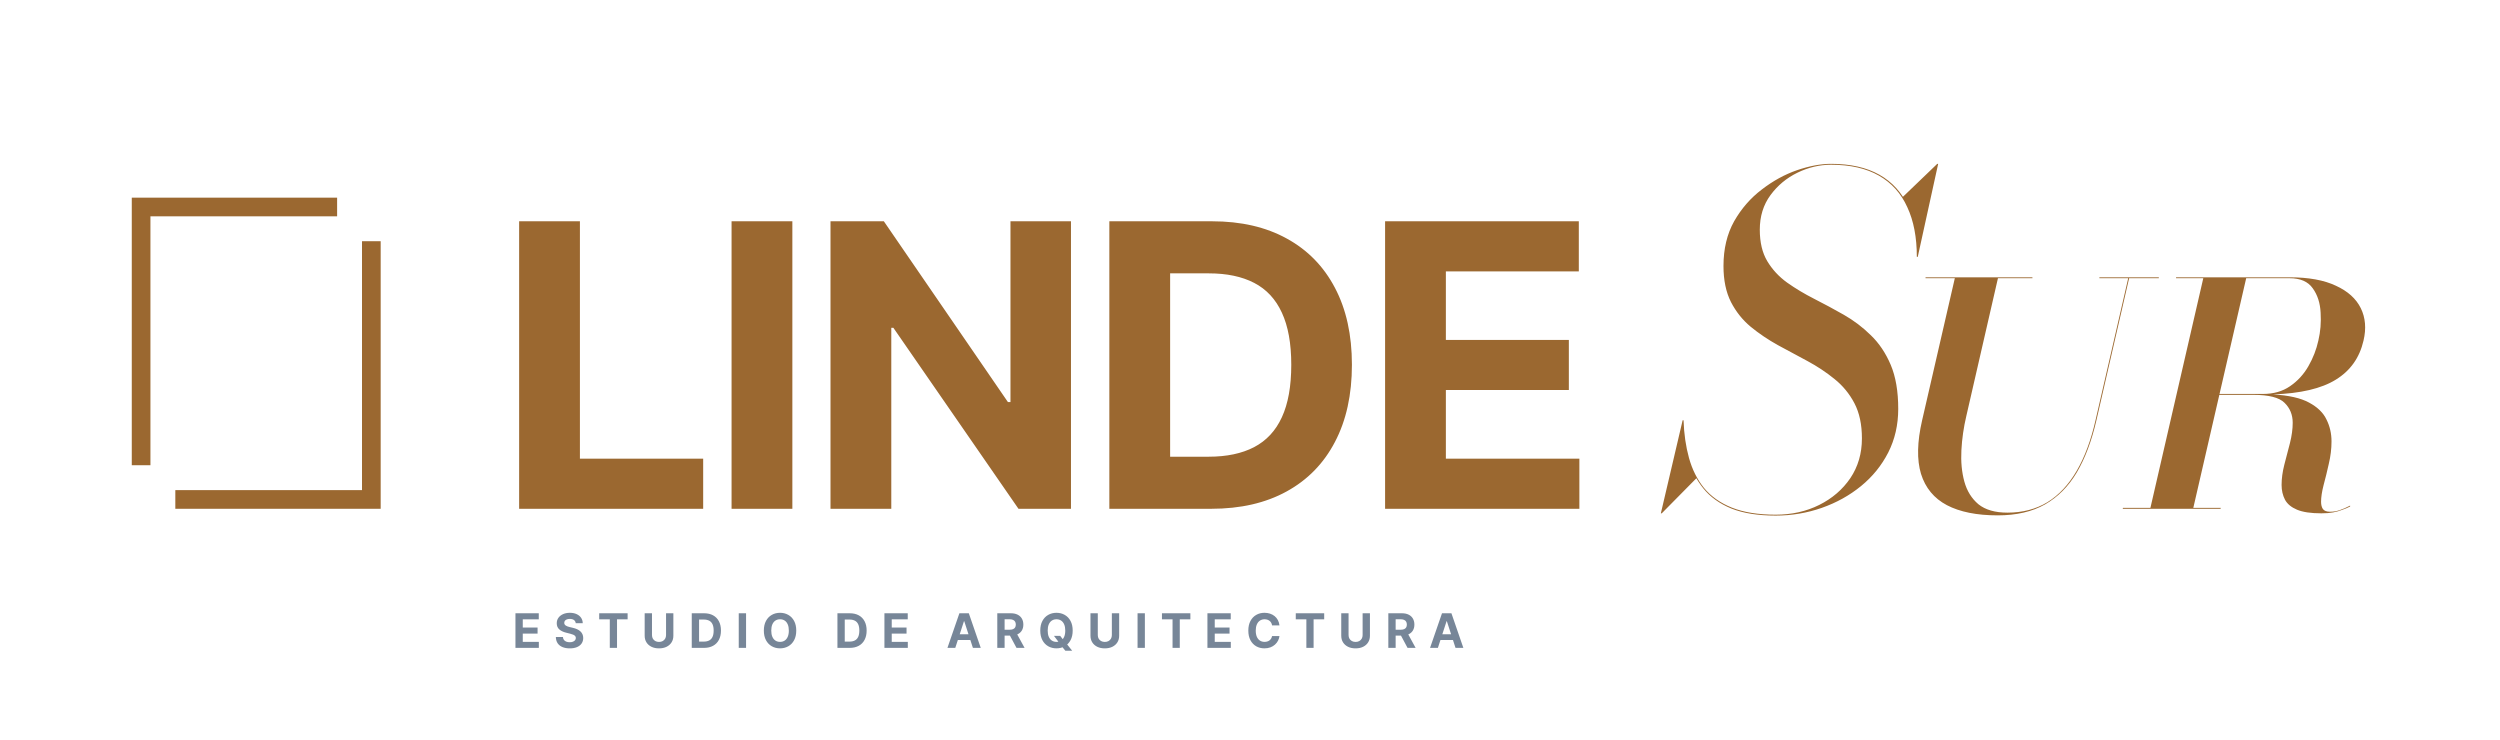
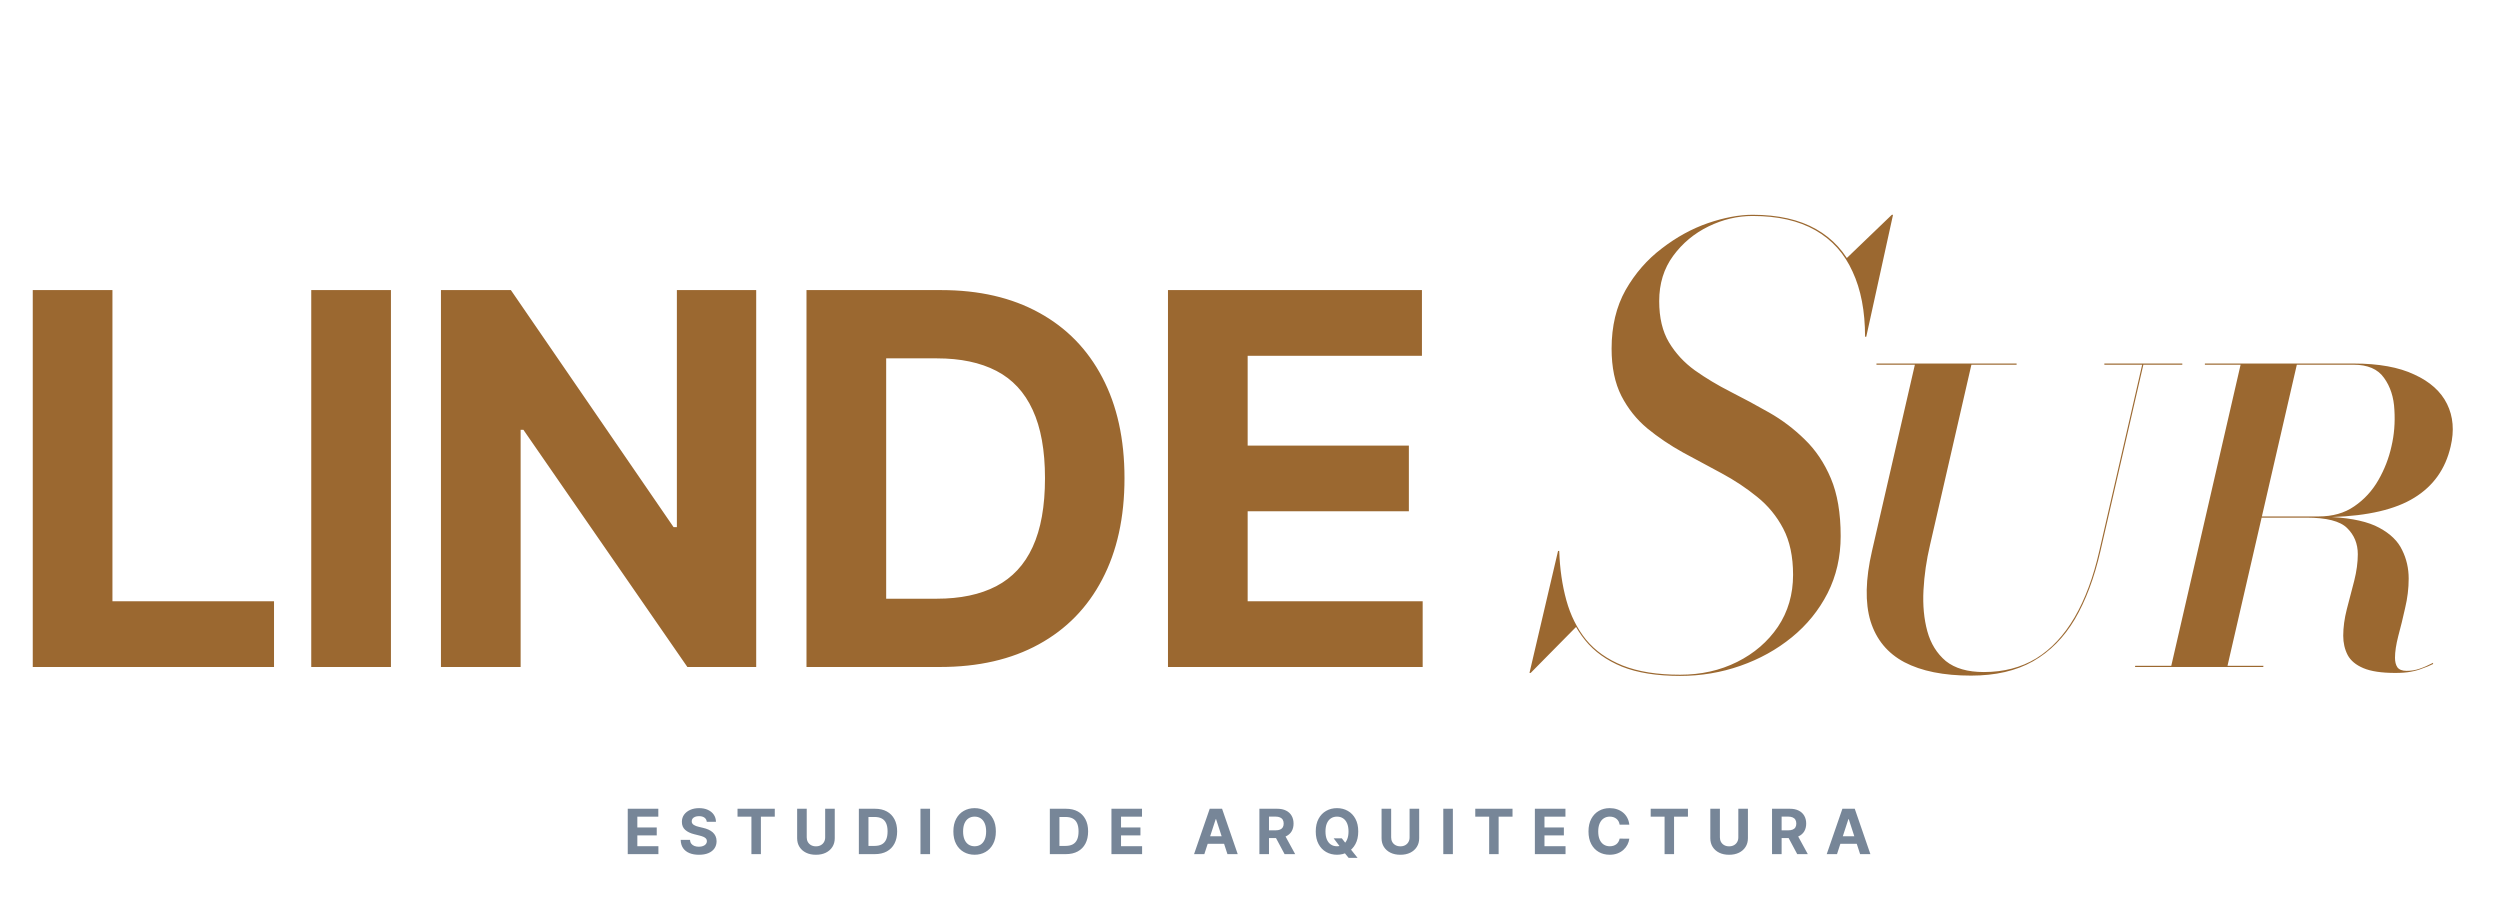
- <svg xmlns="http://www.w3.org/2000/svg" width="683" height="202" viewBox="0 0 683 202" fill="none">
-   <rect width="683" height="202" fill="#F5F5F5" />
+ <svg xmlns="http://www.w3.org/2000/svg" width="521" height="189" viewBox="0 0 521 189" fill="none">
+   <rect width="521" height="189" fill="#F5F5F5" />
  <g id="Desktop - 1">
-     <rect width="2433" height="3357" transform="translate(-138 -1740)" fill="white" />
-     <g id="LINDE Sur â Logotipo">
-       <path id="SÃ­mbolo â umbral arquitectÃ³nico" d="M36 54H92.1V59.1H41.1V127.1H36V54ZM98.9 65.9H104V139H47.9V133.9H98.9V65.9Z" fill="#9B6830" />
-       <path id="LINDE Sur â Inter Bold + Bodoni Moda SC Italic" d="M141.827 139V60.455H158.433V125.308H192.107V139H141.827ZM216.471 60.455V139H199.864V60.455H216.471ZM292.591 60.455V139H278.247L244.075 89.564H243.5V139H226.894V60.455H241.467L275.371 109.852H276.061V60.455H292.591ZM330.915 139H303.072V60.455H331.145C339.046 60.455 345.847 62.027 351.549 65.172C357.251 68.291 361.635 72.778 364.704 78.633C367.797 84.489 369.344 91.494 369.344 99.651C369.344 107.832 367.797 114.864 364.704 120.744C361.635 126.625 357.225 131.138 351.472 134.283C345.745 137.428 338.893 139 330.915 139ZM319.678 124.771H330.225C335.134 124.771 339.263 123.902 342.613 122.163C345.988 120.399 348.519 117.676 350.206 113.994C351.92 110.287 352.776 105.506 352.776 99.651C352.776 93.847 351.92 89.104 350.206 85.422C348.519 81.74 346.001 79.03 342.651 77.291C339.302 75.553 335.172 74.683 330.263 74.683H319.678V124.771ZM378.406 139V60.455H431.332V74.146H395.012V92.862H428.609V106.554H395.012V125.308H431.485V139H378.406ZM485.116 140.86C480.28 140.86 476.25 140.219 473.026 138.938C469.802 137.615 467.239 135.776 465.338 133.42C463.437 131.064 462.052 128.315 461.184 125.174C460.316 121.991 459.82 118.54 459.696 114.82H459.944C460.068 118.54 460.564 121.971 461.432 125.112C462.3 128.253 463.664 130.981 465.524 133.296C467.425 135.611 469.967 137.409 473.15 138.69C476.374 139.971 480.363 140.612 485.116 140.612C489.497 140.612 493.465 139.723 497.02 137.946C500.575 136.169 503.406 133.73 505.514 130.63C507.622 127.489 508.676 123.872 508.676 119.78C508.676 115.977 507.994 112.774 506.63 110.17C505.266 107.566 503.447 105.355 501.174 103.536C498.942 101.717 496.483 100.085 493.796 98.638C491.109 97.191 488.423 95.745 485.736 94.298C483.049 92.81 480.569 91.136 478.296 89.276C476.064 87.416 474.266 85.163 472.902 82.518C471.538 79.831 470.856 76.545 470.856 72.66C470.856 67.989 471.827 63.918 473.77 60.446C475.754 56.974 478.275 54.081 481.334 51.766C484.393 49.41 487.596 47.653 490.944 46.496C494.333 45.339 497.433 44.76 500.244 44.76C505.535 44.76 509.937 45.752 513.45 47.736C516.963 49.72 519.588 52.613 521.324 56.416C523.06 60.177 523.928 64.765 523.928 70.18H523.68C523.68 64.848 522.812 60.322 521.076 56.602C519.381 52.841 516.798 49.968 513.326 47.984C509.854 46 505.493 45.008 500.244 45.008C497.103 45.008 494.044 45.731 491.068 47.178C488.092 48.625 485.633 50.671 483.69 53.316C481.747 55.961 480.776 59.103 480.776 62.74C480.776 66.212 481.458 69.085 482.822 71.358C484.186 73.631 485.984 75.574 488.216 77.186C490.489 78.798 492.969 80.286 495.656 81.65C498.343 83.014 501.029 84.461 503.716 85.99C506.403 87.519 508.862 89.379 511.094 91.57C513.367 93.761 515.186 96.468 516.55 99.692C517.914 102.916 518.596 106.925 518.596 111.72C518.596 116.06 517.687 120.028 515.868 123.624C514.049 127.179 511.569 130.237 508.428 132.8C505.287 135.363 501.711 137.347 497.702 138.752C493.693 140.157 489.497 140.86 485.116 140.86ZM453.744 140.24L459.696 114.82H459.944L460.192 120.028C460.564 122.26 461.019 124.244 461.556 125.98C462.093 127.675 462.755 129.204 463.54 130.568L453.992 140.24H453.744ZM523.68 70.18L523.804 67.204C523.556 65.096 523.184 62.947 522.688 60.756C522.233 58.524 521.283 56.209 519.836 53.812L529.26 44.76H529.508L523.928 70.18H523.68ZM545.772 140.798C540.068 140.798 535.439 139.868 531.884 138.008C528.371 136.148 526.015 133.296 524.816 129.452C523.659 125.608 523.762 120.731 525.126 114.82L534.116 75.76H545.896L537.216 113.58C536.472 116.721 536.018 119.863 535.852 123.004C535.687 126.145 535.956 128.997 536.658 131.56C537.361 134.123 538.642 136.189 540.502 137.76C542.404 139.289 545.049 140.054 548.438 140.054C552.572 140.054 556.209 139.103 559.35 137.202C562.492 135.259 565.158 132.407 567.348 128.646C569.539 124.885 571.254 120.276 572.494 114.82L581.484 75.76H581.732L572.742 114.82C571.461 120.4 569.684 125.133 567.41 129.018C565.137 132.862 562.223 135.797 558.668 137.822C555.155 139.806 550.856 140.798 545.772 140.798ZM526.056 76.008V75.76H555.258V76.008H526.056ZM573.548 76.008V75.76H589.792V76.008H573.548ZM634.179 140.24C631.327 140.24 629.115 139.909 627.545 139.248C625.974 138.587 624.879 137.677 624.259 136.52C623.639 135.321 623.329 133.978 623.329 132.49C623.329 130.754 623.577 128.915 624.073 126.972C624.61 124.988 625.127 123.004 625.623 121.02C626.119 119.036 626.367 117.197 626.367 115.502C626.367 113.311 625.623 111.493 624.135 110.046C622.688 108.599 619.857 107.876 615.641 107.876H600.699L600.761 107.628H618.183C621.117 107.628 623.597 106.925 625.623 105.52C627.689 104.115 629.363 102.296 630.645 100.064C631.926 97.832 632.835 95.497 633.373 93.058C633.951 90.619 634.158 88.077 633.993 85.432C633.869 82.787 633.145 80.555 631.823 78.736C630.541 76.917 628.433 76.008 625.499 76.008H613.657L599.211 138.752H606.713L606.651 139H579.929L579.991 138.752H587.493L601.939 76.008H594.499V75.76H625.499C630.707 75.76 634.923 76.525 638.147 78.054C641.412 79.542 643.685 81.588 644.967 84.192C646.248 86.796 646.496 89.751 645.711 93.058C644.636 97.729 642.115 101.283 638.147 103.722C634.22 106.161 628.495 107.504 620.973 107.752C625.271 108 628.557 108.744 630.831 109.984C633.145 111.224 634.737 112.774 635.605 114.634C636.514 116.453 636.969 118.437 636.969 120.586C636.969 122.611 636.721 124.657 636.225 126.724C635.77 128.791 635.295 130.733 634.799 132.552C634.344 134.329 634.117 135.838 634.117 137.078C634.117 137.905 634.282 138.566 634.613 139.062C634.985 139.558 635.625 139.806 636.535 139.806C637.485 139.806 638.374 139.661 639.201 139.372C640.069 139.083 641.019 138.669 642.053 138.132V138.38C641.309 138.752 640.565 139.062 639.821 139.31C639.118 139.599 638.312 139.827 637.403 139.992C636.535 140.157 635.46 140.24 634.179 140.24Z" fill="#9B6830" />
-       <path id="Estudio de arquitectura" d="M140.822 177V167.545H147.192V169.194H142.821V171.446H146.865V173.094H142.821V175.352H147.211V177H140.822ZM157.291 170.265C157.254 169.892 157.095 169.603 156.815 169.397C156.535 169.19 156.155 169.087 155.675 169.087C155.349 169.087 155.073 169.134 154.848 169.226C154.624 169.315 154.451 169.44 154.331 169.6C154.214 169.76 154.156 169.941 154.156 170.145C154.15 170.314 154.185 170.462 154.262 170.588C154.342 170.714 154.451 170.823 154.59 170.915C154.728 171.005 154.888 171.083 155.07 171.151C155.252 171.216 155.446 171.271 155.652 171.317L156.501 171.52C156.914 171.613 157.292 171.736 157.637 171.89C157.982 172.043 158.28 172.233 158.532 172.457C158.785 172.682 158.98 172.947 159.119 173.251C159.26 173.556 159.333 173.905 159.336 174.299C159.333 174.878 159.185 175.38 158.893 175.804C158.603 176.226 158.185 176.554 157.637 176.788C157.092 177.018 156.435 177.134 155.666 177.134C154.902 177.134 154.238 177.017 153.671 176.783C153.108 176.549 152.668 176.203 152.351 175.744C152.037 175.283 151.872 174.712 151.857 174.032H153.791C153.813 174.349 153.904 174.613 154.064 174.826C154.227 175.035 154.444 175.193 154.715 175.301C154.989 175.406 155.298 175.458 155.643 175.458C155.981 175.458 156.275 175.409 156.524 175.31C156.777 175.212 156.972 175.075 157.111 174.9C157.249 174.724 157.318 174.522 157.318 174.295C157.318 174.082 157.255 173.904 157.129 173.759C157.006 173.615 156.824 173.491 156.584 173.39C156.347 173.288 156.056 173.196 155.712 173.113L154.682 172.854C153.885 172.661 153.256 172.357 152.794 171.945C152.333 171.533 152.103 170.977 152.106 170.278C152.103 169.706 152.256 169.206 152.563 168.778C152.874 168.35 153.3 168.016 153.842 167.776C154.384 167.536 154.999 167.416 155.689 167.416C156.39 167.416 157.003 167.536 157.526 167.776C158.052 168.016 158.462 168.35 158.754 168.778C159.046 169.206 159.197 169.701 159.206 170.265H157.291ZM163.7 169.194V167.545H171.465V169.194H168.571V177H166.595V169.194H163.7ZM181.964 167.545H183.963V173.685C183.963 174.375 183.798 174.978 183.469 175.495C183.142 176.012 182.685 176.415 182.098 176.705C181.51 176.991 180.825 177.134 180.043 177.134C179.258 177.134 178.572 176.991 177.984 176.705C177.396 176.415 176.939 176.012 176.613 175.495C176.287 174.978 176.124 174.375 176.124 173.685V167.545H178.123V173.515C178.123 173.875 178.201 174.195 178.358 174.475C178.518 174.755 178.743 174.975 179.032 175.135C179.322 175.295 179.659 175.375 180.043 175.375C180.431 175.375 180.768 175.295 181.054 175.135C181.344 174.975 181.567 174.755 181.724 174.475C181.884 174.195 181.964 173.875 181.964 173.515V167.545ZM192.339 177H188.987V167.545H192.367C193.317 167.545 194.136 167.735 194.822 168.113C195.509 168.489 196.037 169.029 196.406 169.734C196.778 170.438 196.965 171.282 196.965 172.263C196.965 173.248 196.778 174.095 196.406 174.803C196.037 175.51 195.506 176.054 194.813 176.432C194.124 176.811 193.299 177 192.339 177ZM190.986 175.287H192.256C192.847 175.287 193.344 175.183 193.747 174.973C194.153 174.761 194.458 174.433 194.661 173.99C194.867 173.544 194.97 172.968 194.97 172.263C194.97 171.565 194.867 170.994 194.661 170.551C194.458 170.108 194.155 169.781 193.751 169.572C193.348 169.363 192.851 169.258 192.26 169.258H190.986V175.287ZM203.824 167.545V177H201.825V167.545H203.824ZM217.537 172.273C217.537 173.304 217.342 174.181 216.951 174.904C216.563 175.627 216.034 176.18 215.363 176.561C214.695 176.94 213.944 177.129 213.11 177.129C212.27 177.129 211.516 176.938 210.848 176.557C210.18 176.175 209.652 175.623 209.264 174.9C208.877 174.176 208.683 173.301 208.683 172.273C208.683 171.242 208.877 170.365 209.264 169.641C209.652 168.918 210.18 168.367 210.848 167.989C211.516 167.607 212.27 167.416 213.11 167.416C213.944 167.416 214.695 167.607 215.363 167.989C216.034 168.367 216.563 168.918 216.951 169.641C217.342 170.365 217.537 171.242 217.537 172.273ZM215.51 172.273C215.51 171.605 215.41 171.042 215.21 170.583C215.013 170.125 214.735 169.777 214.375 169.54C214.015 169.303 213.593 169.184 213.11 169.184C212.627 169.184 212.205 169.303 211.845 169.54C211.485 169.777 211.205 170.125 211.005 170.583C210.808 171.042 210.709 171.605 210.709 172.273C210.709 172.941 210.808 173.504 211.005 173.962C211.205 174.421 211.485 174.769 211.845 175.006C212.205 175.243 212.627 175.361 213.11 175.361C213.593 175.361 214.015 175.243 214.375 175.006C214.735 174.769 215.013 174.421 215.21 173.962C215.41 173.504 215.51 172.941 215.51 172.273ZM232.138 177H228.787V167.545H232.166C233.117 167.545 233.935 167.735 234.622 168.113C235.308 168.489 235.836 169.029 236.205 169.734C236.578 170.438 236.764 171.282 236.764 172.263C236.764 173.248 236.578 174.095 236.205 174.803C235.836 175.51 235.305 176.054 234.613 176.432C233.923 176.811 233.098 177 232.138 177ZM230.785 175.287H232.055C232.646 175.287 233.143 175.183 233.546 174.973C233.952 174.761 234.257 174.433 234.46 173.99C234.666 173.544 234.769 172.968 234.769 172.263C234.769 171.565 234.666 170.994 234.46 170.551C234.257 170.108 233.954 169.781 233.551 169.572C233.148 169.363 232.651 169.258 232.06 169.258H230.785V175.287ZM241.625 177V167.545H247.995V169.194H243.623V171.446H247.668V173.094H243.623V175.352H248.014V177H241.625ZM260.983 177H258.841L262.105 167.545H264.681L267.94 177H265.798L263.43 169.706H263.356L260.983 177ZM260.849 173.284H265.909V174.844H260.849V173.284ZM272.458 177V167.545H276.188C276.902 167.545 277.511 167.673 278.016 167.929C278.524 168.181 278.91 168.54 279.175 169.004C279.443 169.466 279.577 170.009 279.577 170.634C279.577 171.262 279.441 171.802 279.17 172.254C278.899 172.704 278.507 173.048 277.993 173.288C277.482 173.528 276.864 173.648 276.137 173.648H273.64V172.042H275.814C276.196 172.042 276.513 171.99 276.765 171.885C277.017 171.78 277.205 171.623 277.328 171.414C277.454 171.205 277.518 170.945 277.518 170.634C277.518 170.32 277.454 170.055 277.328 169.84C277.205 169.624 277.016 169.461 276.76 169.35C276.508 169.237 276.19 169.18 275.805 169.18H274.457V177H272.458ZM277.564 172.697L279.914 177H277.707L275.408 172.697H277.564ZM287.938 173.713H289.637L290.491 174.812L291.331 175.79L292.914 177.776H291.049L289.96 176.437L289.401 175.643L287.938 173.713ZM293.057 172.273C293.057 173.304 292.862 174.181 292.471 174.904C292.083 175.627 291.554 176.18 290.883 176.561C290.215 176.94 289.464 177.129 288.63 177.129C287.79 177.129 287.036 176.938 286.368 176.557C285.7 176.175 285.172 175.623 284.785 174.9C284.397 174.176 284.203 173.301 284.203 172.273C284.203 171.242 284.397 170.365 284.785 169.641C285.172 168.918 285.7 168.367 286.368 167.989C287.036 167.607 287.79 167.416 288.63 167.416C289.464 167.416 290.215 167.607 290.883 167.989C291.554 168.367 292.083 168.918 292.471 169.641C292.862 170.365 293.057 171.242 293.057 172.273ZM291.031 172.273C291.031 171.605 290.931 171.042 290.731 170.583C290.534 170.125 290.255 169.777 289.895 169.54C289.535 169.303 289.113 169.184 288.63 169.184C288.147 169.184 287.725 169.303 287.365 169.54C287.005 169.777 286.725 170.125 286.525 170.583C286.328 171.042 286.23 171.605 286.23 172.273C286.23 172.941 286.328 173.504 286.525 173.962C286.725 174.421 287.005 174.769 287.365 175.006C287.725 175.243 288.147 175.361 288.63 175.361C289.113 175.361 289.535 175.243 289.895 175.006C290.255 174.769 290.534 174.421 290.731 173.962C290.931 173.504 291.031 172.941 291.031 172.273ZM303.758 167.545H305.757V173.685C305.757 174.375 305.592 174.978 305.263 175.495C304.937 176.012 304.48 176.415 303.892 176.705C303.304 176.991 302.619 177.134 301.837 177.134C301.053 177.134 300.366 176.991 299.779 176.705C299.191 176.415 298.734 176.012 298.407 175.495C298.081 174.978 297.918 174.375 297.918 173.685V167.545H299.917V173.515C299.917 173.875 299.996 174.195 300.152 174.475C300.313 174.755 300.537 174.975 300.826 175.135C301.116 175.295 301.453 175.375 301.837 175.375C302.225 175.375 302.562 175.295 302.849 175.135C303.138 174.975 303.361 174.755 303.518 174.475C303.678 174.195 303.758 173.875 303.758 173.515V167.545ZM312.78 167.545V177H310.781V167.545H312.78ZM317.445 169.194V167.545H325.21V169.194H322.315V177H320.34V169.194H317.445ZM329.869 177V167.545H336.239V169.194H331.868V171.446H335.912V173.094H331.868V175.352H336.258V177H329.869ZM349.551 170.855H347.529C347.492 170.594 347.416 170.362 347.302 170.158C347.188 169.952 347.042 169.777 346.864 169.632C346.685 169.487 346.479 169.377 346.245 169.3C346.014 169.223 345.764 169.184 345.493 169.184C345.003 169.184 344.577 169.306 344.214 169.549C343.851 169.789 343.569 170.14 343.369 170.602C343.169 171.06 343.069 171.617 343.069 172.273C343.069 172.947 343.169 173.513 343.369 173.972C343.572 174.43 343.855 174.776 344.219 175.01C344.582 175.244 345.002 175.361 345.479 175.361C345.747 175.361 345.994 175.326 346.222 175.255C346.453 175.184 346.658 175.081 346.836 174.946C347.015 174.807 347.162 174.639 347.279 174.442C347.399 174.246 347.482 174.021 347.529 173.768L349.551 173.778C349.498 174.212 349.367 174.63 349.158 175.033C348.952 175.433 348.673 175.792 348.323 176.109C347.975 176.423 347.559 176.672 347.076 176.857C346.596 177.038 346.053 177.129 345.447 177.129C344.603 177.129 343.849 176.938 343.184 176.557C342.523 176.175 342 175.623 341.615 174.9C341.233 174.176 341.042 173.301 341.042 172.273C341.042 171.242 341.236 170.365 341.624 169.641C342.012 168.918 342.538 168.367 343.203 167.989C343.868 167.607 344.616 167.416 345.447 167.416C345.994 167.416 346.502 167.493 346.97 167.647C347.441 167.801 347.858 168.026 348.221 168.321C348.584 168.613 348.88 168.972 349.107 169.397C349.338 169.821 349.486 170.308 349.551 170.855ZM354.004 169.194V167.545H361.769V169.194H358.874V177H356.898V169.194H354.004ZM372.267 167.545H374.266V173.685C374.266 174.375 374.102 174.978 373.772 175.495C373.446 176.012 372.989 176.415 372.401 176.705C371.813 176.991 371.129 177.134 370.347 177.134C369.562 177.134 368.876 176.991 368.288 176.705C367.7 176.415 367.243 176.012 366.917 175.495C366.591 174.978 366.428 174.375 366.428 173.685V167.545H368.427V173.515C368.427 173.875 368.505 174.195 368.662 174.475C368.822 174.755 369.047 174.975 369.336 175.135C369.625 175.295 369.962 175.375 370.347 175.375C370.735 175.375 371.072 175.295 371.358 175.135C371.647 174.975 371.87 174.755 372.027 174.475C372.187 174.195 372.267 173.875 372.267 173.515V167.545ZM379.291 177V167.545H383.021C383.735 167.545 384.344 167.673 384.849 167.929C385.357 168.181 385.743 168.54 386.008 169.004C386.276 169.466 386.41 170.009 386.41 170.634C386.41 171.262 386.274 171.802 386.003 172.254C385.733 172.704 385.34 173.048 384.826 173.288C384.315 173.528 383.697 173.648 382.97 173.648H380.473V172.042H382.647C383.029 172.042 383.346 171.99 383.598 171.885C383.851 171.78 384.038 171.623 384.161 171.414C384.288 171.205 384.351 170.945 384.351 170.634C384.351 170.32 384.288 170.055 384.161 169.84C384.038 169.624 383.849 169.461 383.594 169.35C383.341 169.237 383.023 169.18 382.638 169.18H381.29V177H379.291ZM384.397 172.697L386.747 177H384.54L382.241 172.697H384.397ZM392.832 177H390.69L393.954 167.545H396.53L399.789 177H397.647L395.279 169.706H395.205L392.832 177ZM392.698 173.284H397.758V174.844H392.698V173.284Z" fill="#778698" />
+     <rect width="2433" height="3357" transform="translate(-345 -2008)" fill="white" />
+     <g id="Group 1">
+       <path id="LINDE Sur â Inter Bold + Bodoni Moda SC Italic" d="M6.827 139V60.455H23.433V125.308H57.106V139H6.827ZM81.471 60.455V139H64.864V60.455H81.471ZM157.591 60.455V139H143.247L109.075 89.564H108.5V139H91.894V60.455H106.467L140.371 109.852H141.061V60.455H157.591ZM195.915 139H168.072V60.455H196.145C204.046 60.455 210.847 62.027 216.549 65.172C222.251 68.291 226.635 72.778 229.704 78.633C232.797 84.489 234.344 91.494 234.344 99.651C234.344 107.832 232.797 114.864 229.704 120.744C226.635 126.625 222.225 131.138 216.472 134.283C210.745 137.428 203.893 139 195.915 139ZM184.678 124.771H195.225C200.134 124.771 204.263 123.902 207.613 122.163C210.988 120.399 213.519 117.676 215.206 113.994C216.92 110.287 217.776 105.506 217.776 99.651C217.776 93.847 216.92 89.104 215.206 85.422C213.519 81.74 211.001 79.03 207.651 77.291C204.302 75.553 200.172 74.683 195.263 74.683H184.678V124.771ZM243.406 139V60.455H296.332V74.146H260.012V92.862H293.609V106.554H260.012V125.308H296.485V139H243.406ZM350.116 140.86C345.28 140.86 341.25 140.219 338.026 138.938C334.802 137.615 332.239 135.776 330.338 133.42C328.437 131.064 327.052 128.315 326.184 125.174C325.316 121.991 324.82 118.54 324.696 114.82H324.944C325.068 118.54 325.564 121.971 326.432 125.112C327.3 128.253 328.664 130.981 330.524 133.296C332.425 135.611 334.967 137.409 338.15 138.69C341.374 139.971 345.363 140.612 350.116 140.612C354.497 140.612 358.465 139.723 362.02 137.946C365.575 136.169 368.406 133.73 370.514 130.63C372.622 127.489 373.676 123.872 373.676 119.78C373.676 115.977 372.994 112.774 371.63 110.17C370.266 107.566 368.447 105.355 366.174 103.536C363.942 101.717 361.483 100.085 358.796 98.638C356.109 97.191 353.423 95.745 350.736 94.298C348.049 92.81 345.569 91.136 343.296 89.276C341.064 87.416 339.266 85.163 337.902 82.518C336.538 79.831 335.856 76.545 335.856 72.66C335.856 67.989 336.827 63.918 338.77 60.446C340.754 56.974 343.275 54.081 346.334 51.766C349.393 49.41 352.596 47.653 355.944 46.496C359.333 45.339 362.433 44.76 365.244 44.76C370.535 44.76 374.937 45.752 378.45 47.736C381.963 49.72 384.588 52.613 386.324 56.416C388.06 60.177 388.928 64.765 388.928 70.18H388.68C388.68 64.848 387.812 60.322 386.076 56.602C384.381 52.841 381.798 49.968 378.326 47.984C374.854 46 370.493 45.008 365.244 45.008C362.103 45.008 359.044 45.731 356.068 47.178C353.092 48.625 350.633 50.671 348.69 53.316C346.747 55.961 345.776 59.103 345.776 62.74C345.776 66.212 346.458 69.085 347.822 71.358C349.186 73.631 350.984 75.574 353.216 77.186C355.489 78.798 357.969 80.286 360.656 81.65C363.343 83.014 366.029 84.461 368.716 85.99C371.403 87.519 373.862 89.379 376.094 91.57C378.367 93.761 380.186 96.468 381.55 99.692C382.914 102.916 383.596 106.925 383.596 111.72C383.596 116.06 382.687 120.028 380.868 123.624C379.049 127.179 376.569 130.237 373.428 132.8C370.287 135.363 366.711 137.347 362.702 138.752C358.693 140.157 354.497 140.86 350.116 140.86ZM318.744 140.24L324.696 114.82H324.944L325.192 120.028C325.564 122.26 326.019 124.244 326.556 125.98C327.093 127.675 327.755 129.204 328.54 130.568L318.992 140.24H318.744ZM388.68 70.18L388.804 67.204C388.556 65.096 388.184 62.947 387.688 60.756C387.233 58.524 386.283 56.209 384.836 53.812L394.26 44.76H394.508L388.928 70.18H388.68ZM410.772 140.798C405.068 140.798 400.439 139.868 396.884 138.008C393.371 136.148 391.015 133.296 389.816 129.452C388.659 125.608 388.762 120.731 390.126 114.82L399.116 75.76H410.896L402.216 113.58C401.472 116.721 401.018 119.863 400.852 123.004C400.687 126.145 400.956 128.997 401.658 131.56C402.361 134.123 403.642 136.189 405.502 137.76C407.404 139.289 410.049 140.054 413.438 140.054C417.572 140.054 421.209 139.103 424.35 137.202C427.492 135.259 430.158 132.407 432.348 128.646C434.539 124.885 436.254 120.276 437.494 114.82L446.484 75.76H446.732L437.742 114.82C436.461 120.4 434.684 125.133 432.41 129.018C430.137 132.862 427.223 135.797 423.668 137.822C420.155 139.806 415.856 140.798 410.772 140.798ZM391.056 76.008V75.76H420.258V76.008H391.056ZM438.548 76.008V75.76H454.792V76.008H438.548ZM499.179 140.24C496.327 140.24 494.115 139.909 492.545 139.248C490.974 138.587 489.879 137.677 489.259 136.52C488.639 135.321 488.329 133.978 488.329 132.49C488.329 130.754 488.577 128.915 489.073 126.972C489.61 124.988 490.127 123.004 490.623 121.02C491.119 119.036 491.367 117.197 491.367 115.502C491.367 113.311 490.623 111.493 489.135 110.046C487.688 108.599 484.857 107.876 480.641 107.876H465.699L465.761 107.628H483.183C486.117 107.628 488.597 106.925 490.623 105.52C492.689 104.115 494.363 102.296 495.645 100.064C496.926 97.832 497.835 95.497 498.373 93.058C498.951 90.619 499.158 88.077 498.993 85.432C498.869 82.787 498.145 80.555 496.823 78.736C495.541 76.917 493.433 76.008 490.499 76.008H478.657L464.211 138.752H471.713L471.651 139H444.929L444.991 138.752H452.493L466.939 76.008H459.499V75.76H490.499C495.707 75.76 499.923 76.525 503.147 78.054C506.412 79.542 508.685 81.588 509.967 84.192C511.248 86.796 511.496 89.751 510.711 93.058C509.636 97.729 507.115 101.283 503.147 103.722C499.22 106.161 493.495 107.504 485.973 107.752C490.271 108 493.557 108.744 495.831 109.984C498.145 111.224 499.737 112.774 500.605 114.634C501.514 116.453 501.969 118.437 501.969 120.586C501.969 122.611 501.721 124.657 501.225 126.724C500.77 128.791 500.295 130.733 499.799 132.552C499.344 134.329 499.117 135.838 499.117 137.078C499.117 137.905 499.282 138.566 499.613 139.062C499.985 139.558 500.625 139.806 501.535 139.806C502.485 139.806 503.374 139.661 504.201 139.372C505.069 139.083 506.019 138.669 507.053 138.132V138.38C506.309 138.752 505.565 139.062 504.821 139.31C504.118 139.599 503.312 139.827 502.403 139.992C501.535 140.157 500.46 140.24 499.179 140.24Z" fill="#9B6830" />
+       <path id="Estudio de arquitectura" d="M130.822 178V168.545H137.192V170.194H132.821V172.446H136.865V174.094H132.821V176.352H137.211V178H130.822ZM147.291 171.265C147.254 170.892 147.095 170.603 146.815 170.397C146.535 170.19 146.155 170.087 145.675 170.087C145.349 170.087 145.073 170.134 144.848 170.226C144.624 170.315 144.451 170.44 144.331 170.6C144.214 170.76 144.156 170.941 144.156 171.145C144.15 171.314 144.185 171.462 144.262 171.588C144.342 171.714 144.451 171.823 144.59 171.915C144.728 172.005 144.888 172.083 145.07 172.151C145.252 172.216 145.446 172.271 145.652 172.317L146.501 172.52C146.914 172.613 147.292 172.736 147.637 172.89C147.982 173.043 148.28 173.233 148.532 173.457C148.785 173.682 148.98 173.947 149.119 174.251C149.26 174.556 149.333 174.905 149.336 175.299C149.333 175.878 149.185 176.38 148.893 176.804C148.603 177.226 148.185 177.554 147.637 177.788C147.092 178.018 146.435 178.134 145.666 178.134C144.902 178.134 144.238 178.017 143.671 177.783C143.108 177.549 142.668 177.203 142.351 176.744C142.037 176.283 141.872 175.712 141.857 175.032H143.791C143.813 175.349 143.904 175.613 144.064 175.826C144.227 176.035 144.444 176.193 144.715 176.301C144.989 176.406 145.298 176.458 145.643 176.458C145.981 176.458 146.275 176.409 146.524 176.31C146.777 176.212 146.972 176.075 147.111 175.9C147.249 175.724 147.318 175.522 147.318 175.295C147.318 175.082 147.255 174.904 147.129 174.759C147.006 174.615 146.824 174.491 146.584 174.39C146.347 174.288 146.056 174.196 145.712 174.113L144.682 173.854C143.885 173.661 143.256 173.357 142.794 172.945C142.333 172.533 142.103 171.977 142.106 171.278C142.103 170.706 142.256 170.206 142.563 169.778C142.874 169.35 143.3 169.016 143.842 168.776C144.384 168.536 144.999 168.416 145.689 168.416C146.39 168.416 147.003 168.536 147.526 168.776C148.052 169.016 148.462 169.35 148.754 169.778C149.046 170.206 149.197 170.701 149.206 171.265H147.291ZM153.7 170.194V168.545H161.465V170.194H158.571V178H156.595V170.194H153.7ZM171.964 168.545H173.963V174.685C173.963 175.375 173.798 175.978 173.469 176.495C173.142 177.012 172.685 177.415 172.098 177.705C171.51 177.991 170.825 178.134 170.043 178.134C169.258 178.134 168.572 177.991 167.984 177.705C167.396 177.415 166.939 177.012 166.613 176.495C166.287 175.978 166.124 175.375 166.124 174.685V168.545H168.123V174.515C168.123 174.875 168.201 175.195 168.358 175.475C168.518 175.755 168.743 175.975 169.032 176.135C169.322 176.295 169.659 176.375 170.043 176.375C170.431 176.375 170.768 176.295 171.054 176.135C171.344 175.975 171.567 175.755 171.724 175.475C171.884 175.195 171.964 174.875 171.964 174.515V168.545ZM182.339 178H178.987V168.545H182.367C183.317 168.545 184.136 168.735 184.822 169.113C185.509 169.489 186.037 170.029 186.406 170.734C186.778 171.438 186.965 172.282 186.965 173.263C186.965 174.248 186.778 175.095 186.406 175.803C186.037 176.51 185.506 177.054 184.813 177.432C184.124 177.811 183.299 178 182.339 178ZM180.986 176.287H182.256C182.847 176.287 183.344 176.183 183.747 175.973C184.153 175.761 184.458 175.433 184.661 174.99C184.867 174.544 184.97 173.968 184.97 173.263C184.97 172.565 184.867 171.994 184.661 171.551C184.458 171.108 184.155 170.781 183.751 170.572C183.348 170.363 182.851 170.258 182.26 170.258H180.986V176.287ZM193.824 168.545V178H191.825V168.545H193.824ZM207.537 173.273C207.537 174.304 207.342 175.181 206.951 175.904C206.563 176.627 206.034 177.18 205.363 177.561C204.695 177.94 203.944 178.129 203.11 178.129C202.27 178.129 201.516 177.938 200.848 177.557C200.18 177.175 199.652 176.623 199.264 175.9C198.877 175.176 198.683 174.301 198.683 173.273C198.683 172.242 198.877 171.365 199.264 170.641C199.652 169.918 200.18 169.367 200.848 168.989C201.516 168.607 202.27 168.416 203.11 168.416C203.944 168.416 204.695 168.607 205.363 168.989C206.034 169.367 206.563 169.918 206.951 170.641C207.342 171.365 207.537 172.242 207.537 173.273ZM205.51 173.273C205.51 172.605 205.41 172.042 205.21 171.583C205.013 171.125 204.735 170.777 204.375 170.54C204.015 170.303 203.593 170.184 203.11 170.184C202.627 170.184 202.205 170.303 201.845 170.54C201.485 170.777 201.205 171.125 201.005 171.583C200.808 172.042 200.709 172.605 200.709 173.273C200.709 173.941 200.808 174.504 201.005 174.962C201.205 175.421 201.485 175.769 201.845 176.006C202.205 176.243 202.627 176.361 203.11 176.361C203.593 176.361 204.015 176.243 204.375 176.006C204.735 175.769 205.013 175.421 205.21 174.962C205.41 174.504 205.51 173.941 205.51 173.273ZM222.138 178H218.787V168.545H222.166C223.117 168.545 223.935 168.735 224.622 169.113C225.308 169.489 225.836 170.029 226.205 170.734C226.578 171.438 226.764 172.282 226.764 173.263C226.764 174.248 226.578 175.095 226.205 175.803C225.836 176.51 225.305 177.054 224.613 177.432C223.923 177.811 223.098 178 222.138 178ZM220.785 176.287H222.055C222.646 176.287 223.143 176.183 223.546 175.973C223.952 175.761 224.257 175.433 224.46 174.99C224.666 174.544 224.769 173.968 224.769 173.263C224.769 172.565 224.666 171.994 224.46 171.551C224.257 171.108 223.954 170.781 223.551 170.572C223.148 170.363 222.651 170.258 222.06 170.258H220.785V176.287ZM231.625 178V168.545H237.995V170.194H233.623V172.446H237.668V174.094H233.623V176.352H238.014V178H231.625ZM250.983 178H248.841L252.105 168.545H254.681L257.94 178H255.798L253.43 170.706H253.356L250.983 178ZM250.849 174.284H255.909V175.844H250.849V174.284ZM262.458 178V168.545H266.188C266.902 168.545 267.511 168.673 268.016 168.929C268.524 169.181 268.91 169.54 269.175 170.004C269.443 170.466 269.577 171.009 269.577 171.634C269.577 172.262 269.441 172.802 269.17 173.254C268.899 173.704 268.507 174.048 267.993 174.288C267.482 174.528 266.864 174.648 266.137 174.648H263.64V173.042H265.814C266.196 173.042 266.513 172.99 266.765 172.885C267.017 172.78 267.205 172.623 267.328 172.414C267.454 172.205 267.518 171.945 267.518 171.634C267.518 171.32 267.454 171.055 267.328 170.84C267.205 170.624 267.016 170.461 266.76 170.35C266.508 170.237 266.19 170.18 265.805 170.18H264.457V178H262.458ZM267.564 173.697L269.914 178H267.707L265.408 173.697H267.564ZM277.938 174.713H279.637L280.491 175.812L281.331 176.79L282.914 178.776H281.049L279.96 177.437L279.401 176.643L277.938 174.713ZM283.057 173.273C283.057 174.304 282.862 175.181 282.471 175.904C282.083 176.627 281.554 177.18 280.883 177.561C280.215 177.94 279.464 178.129 278.63 178.129C277.79 178.129 277.036 177.938 276.368 177.557C275.7 177.175 275.172 176.623 274.785 175.9C274.397 175.176 274.203 174.301 274.203 173.273C274.203 172.242 274.397 171.365 274.785 170.641C275.172 169.918 275.7 169.367 276.368 168.989C277.036 168.607 277.79 168.416 278.63 168.416C279.464 168.416 280.215 168.607 280.883 168.989C281.554 169.367 282.083 169.918 282.471 170.641C282.862 171.365 283.057 172.242 283.057 173.273ZM281.031 173.273C281.031 172.605 280.931 172.042 280.731 171.583C280.534 171.125 280.255 170.777 279.895 170.54C279.535 170.303 279.113 170.184 278.63 170.184C278.147 170.184 277.725 170.303 277.365 170.54C277.005 170.777 276.725 171.125 276.525 171.583C276.328 172.042 276.23 172.605 276.23 173.273C276.23 173.941 276.328 174.504 276.525 174.962C276.725 175.421 277.005 175.769 277.365 176.006C277.725 176.243 278.147 176.361 278.63 176.361C279.113 176.361 279.535 176.243 279.895 176.006C280.255 175.769 280.534 175.421 280.731 174.962C280.931 174.504 281.031 173.941 281.031 173.273ZM293.758 168.545H295.757V174.685C295.757 175.375 295.592 175.978 295.263 176.495C294.937 177.012 294.48 177.415 293.892 177.705C293.304 177.991 292.619 178.134 291.837 178.134C291.053 178.134 290.366 177.991 289.779 177.705C289.191 177.415 288.734 177.012 288.407 176.495C288.081 175.978 287.918 175.375 287.918 174.685V168.545H289.917V174.515C289.917 174.875 289.996 175.195 290.152 175.475C290.313 175.755 290.537 175.975 290.826 176.135C291.116 176.295 291.453 176.375 291.837 176.375C292.225 176.375 292.562 176.295 292.849 176.135C293.138 175.975 293.361 175.755 293.518 175.475C293.678 175.195 293.758 174.875 293.758 174.515V168.545ZM302.78 168.545V178H300.781V168.545H302.78ZM307.445 170.194V168.545H315.21V170.194H312.315V178H310.34V170.194H307.445ZM319.869 178V168.545H326.239V170.194H321.868V172.446H325.912V174.094H321.868V176.352H326.258V178H319.869ZM339.551 171.855H337.529C337.492 171.594 337.416 171.362 337.302 171.158C337.188 170.952 337.042 170.777 336.864 170.632C336.685 170.487 336.479 170.377 336.245 170.3C336.014 170.223 335.764 170.184 335.493 170.184C335.003 170.184 334.577 170.306 334.214 170.549C333.851 170.789 333.569 171.14 333.369 171.602C333.169 172.06 333.069 172.617 333.069 173.273C333.069 173.947 333.169 174.513 333.369 174.972C333.572 175.43 333.855 175.776 334.219 176.01C334.582 176.244 335.002 176.361 335.479 176.361C335.747 176.361 335.994 176.326 336.222 176.255C336.453 176.184 336.658 176.081 336.836 175.946C337.015 175.807 337.162 175.639 337.279 175.442C337.399 175.246 337.482 175.021 337.529 174.768L339.551 174.778C339.498 175.212 339.367 175.63 339.158 176.033C338.952 176.433 338.673 176.792 338.323 177.109C337.975 177.423 337.559 177.672 337.076 177.857C336.596 178.038 336.053 178.129 335.447 178.129C334.603 178.129 333.849 177.938 333.184 177.557C332.523 177.175 332 176.623 331.615 175.9C331.233 175.176 331.042 174.301 331.042 173.273C331.042 172.242 331.236 171.365 331.624 170.641C332.012 169.918 332.538 169.367 333.203 168.989C333.868 168.607 334.616 168.416 335.447 168.416C335.994 168.416 336.502 168.493 336.97 168.647C337.441 168.801 337.858 169.026 338.221 169.321C338.584 169.613 338.88 169.972 339.107 170.397C339.338 170.821 339.486 171.308 339.551 171.855ZM344.004 170.194V168.545H351.769V170.194H348.874V178H346.898V170.194H344.004ZM362.267 168.545H364.266V174.685C364.266 175.375 364.102 175.978 363.772 176.495C363.446 177.012 362.989 177.415 362.401 177.705C361.813 177.991 361.129 178.134 360.347 178.134C359.562 178.134 358.876 177.991 358.288 177.705C357.7 177.415 357.243 177.012 356.917 176.495C356.591 175.978 356.428 175.375 356.428 174.685V168.545H358.427V174.515C358.427 174.875 358.505 175.195 358.662 175.475C358.822 175.755 359.047 175.975 359.336 176.135C359.625 176.295 359.962 176.375 360.347 176.375C360.735 176.375 361.072 176.295 361.358 176.135C361.647 175.975 361.87 175.755 362.027 175.475C362.187 175.195 362.267 174.875 362.267 174.515V168.545ZM369.291 178V168.545H373.021C373.735 168.545 374.344 168.673 374.849 168.929C375.357 169.181 375.743 169.54 376.008 170.004C376.276 170.466 376.41 171.009 376.41 171.634C376.41 172.262 376.274 172.802 376.003 173.254C375.733 173.704 375.34 174.048 374.826 174.288C374.315 174.528 373.697 174.648 372.97 174.648H370.473V173.042H372.647C373.029 173.042 373.346 172.99 373.598 172.885C373.851 172.78 374.038 172.623 374.161 172.414C374.288 172.205 374.351 171.945 374.351 171.634C374.351 171.32 374.288 171.055 374.161 170.84C374.038 170.624 373.849 170.461 373.594 170.35C373.341 170.237 373.023 170.18 372.638 170.18H371.29V178H369.291ZM374.397 173.697L376.747 178H374.54L372.241 173.697H374.397ZM382.832 178H380.69L383.954 168.545H386.53L389.789 178H387.647L385.279 170.706H385.205L382.832 178ZM382.698 174.284H387.758V175.844H382.698V174.284Z" fill="#778698" />
    </g>
  </g>
</svg>
